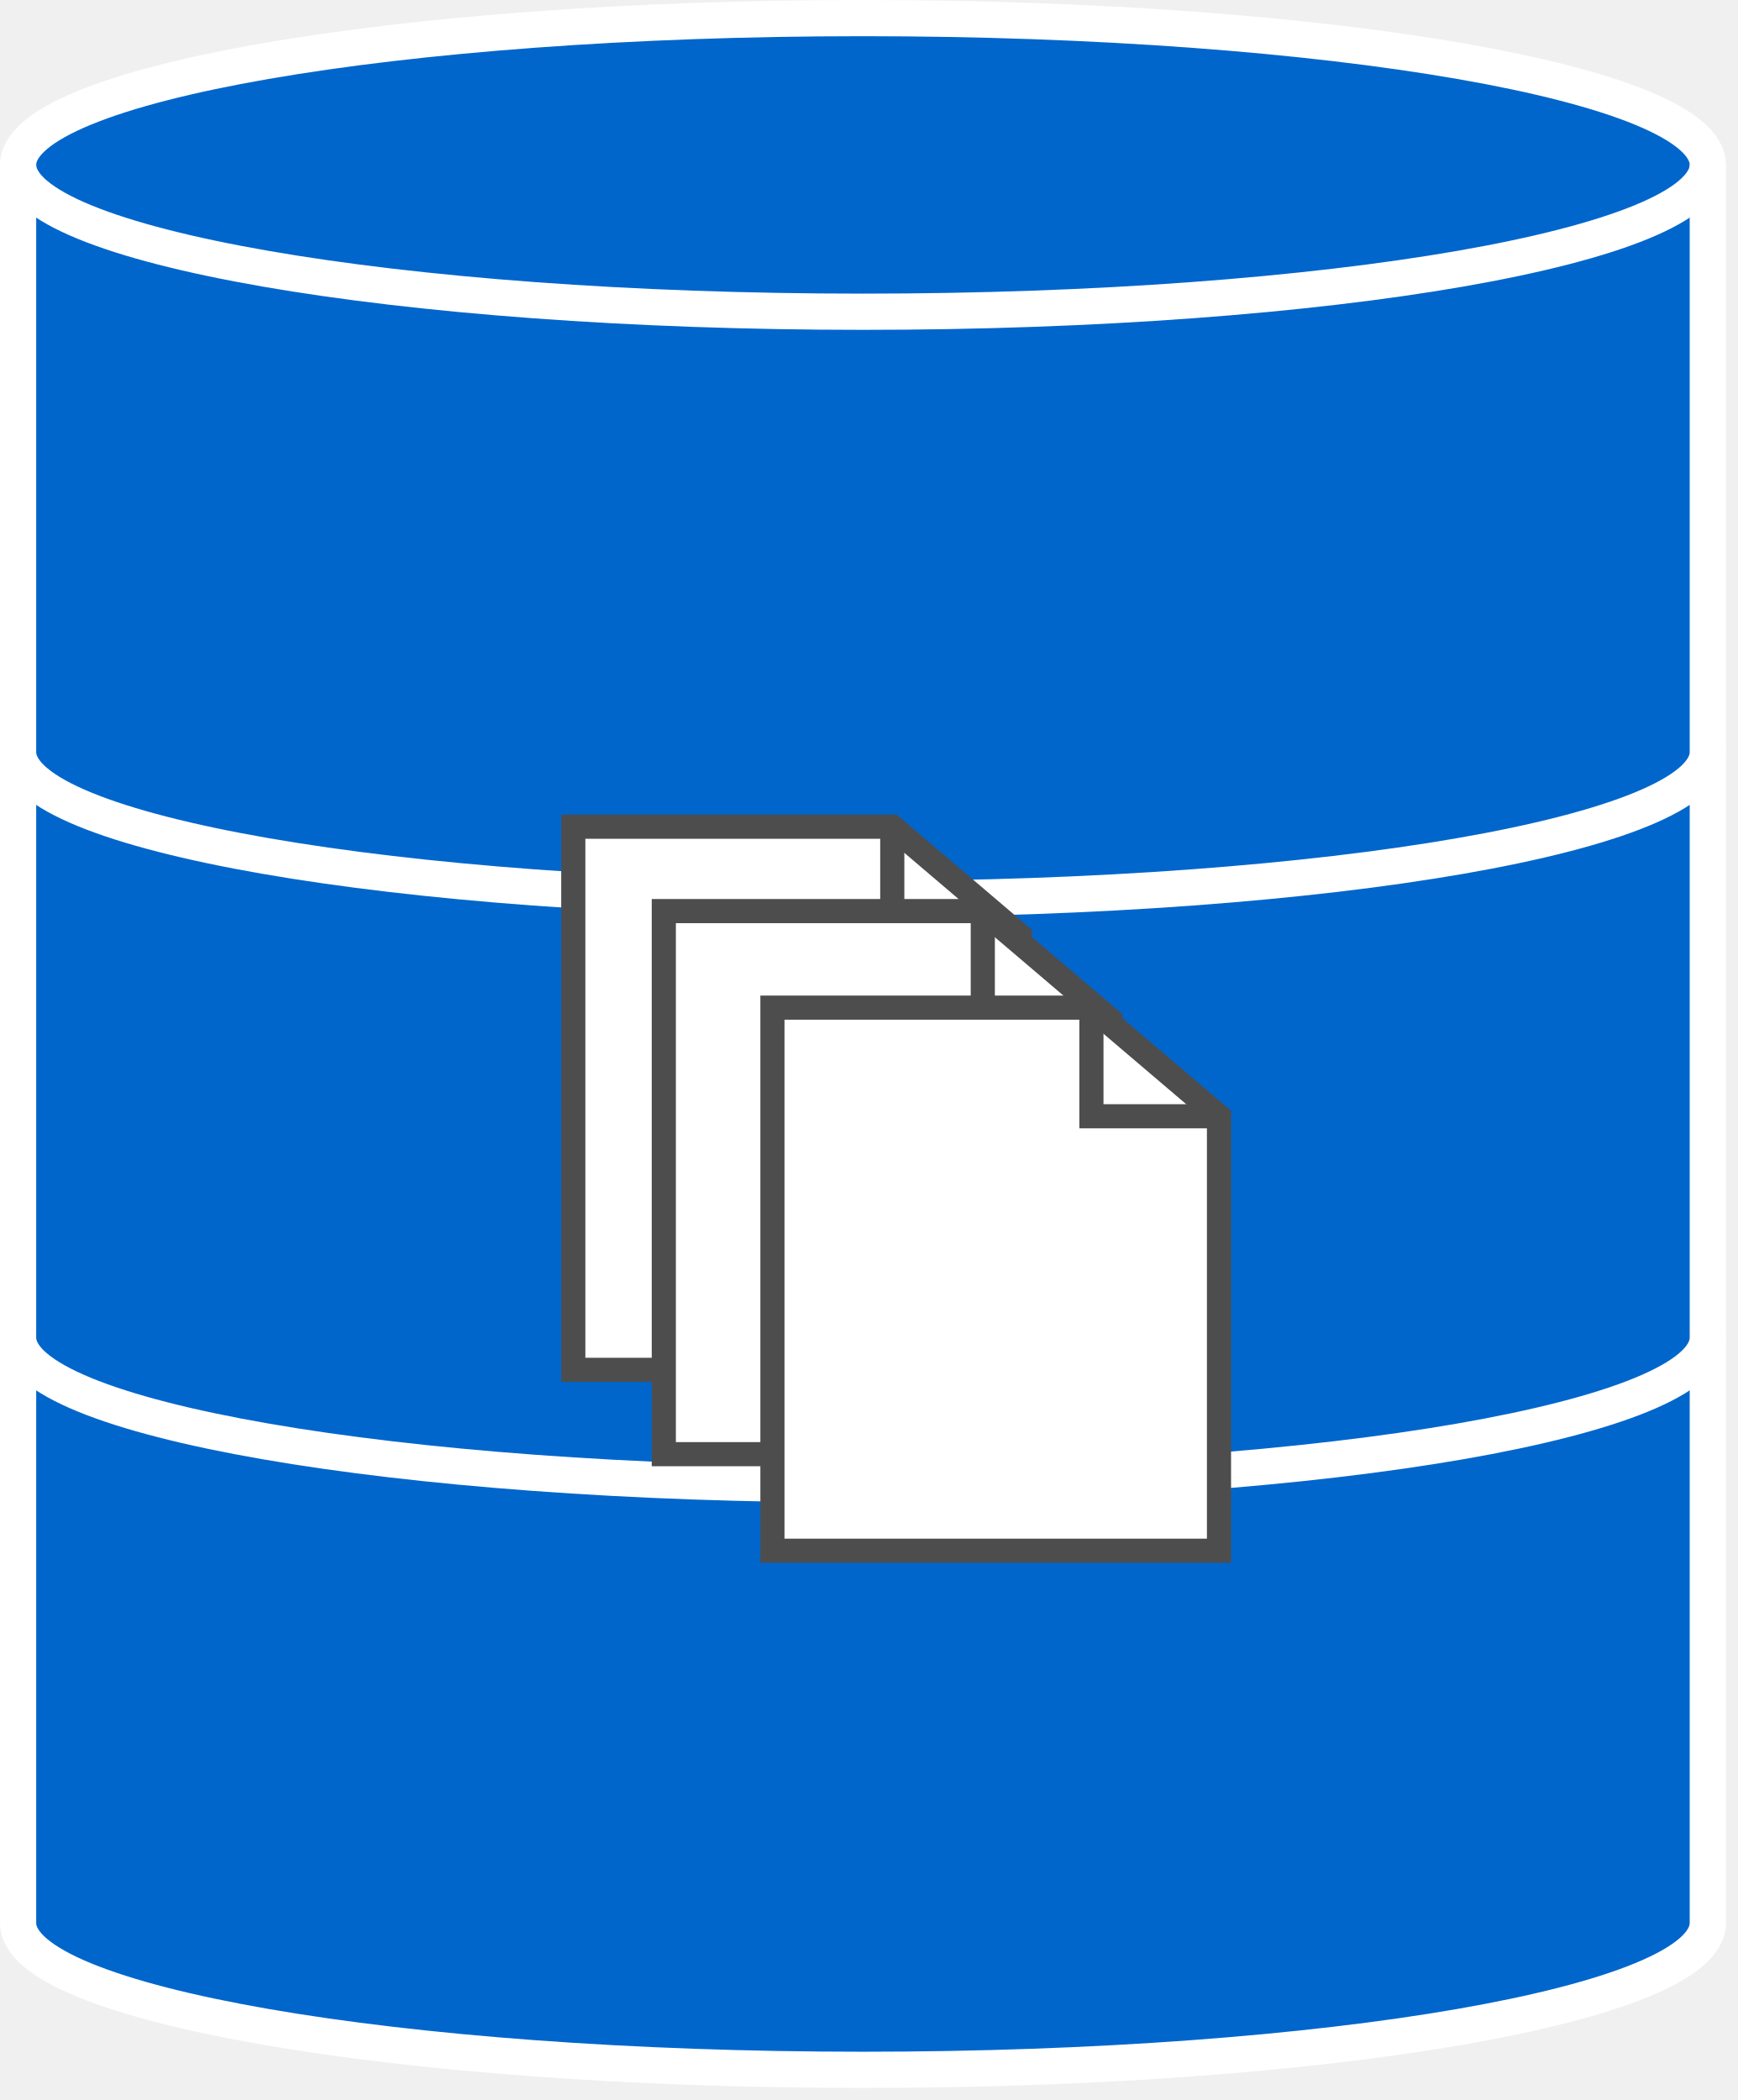
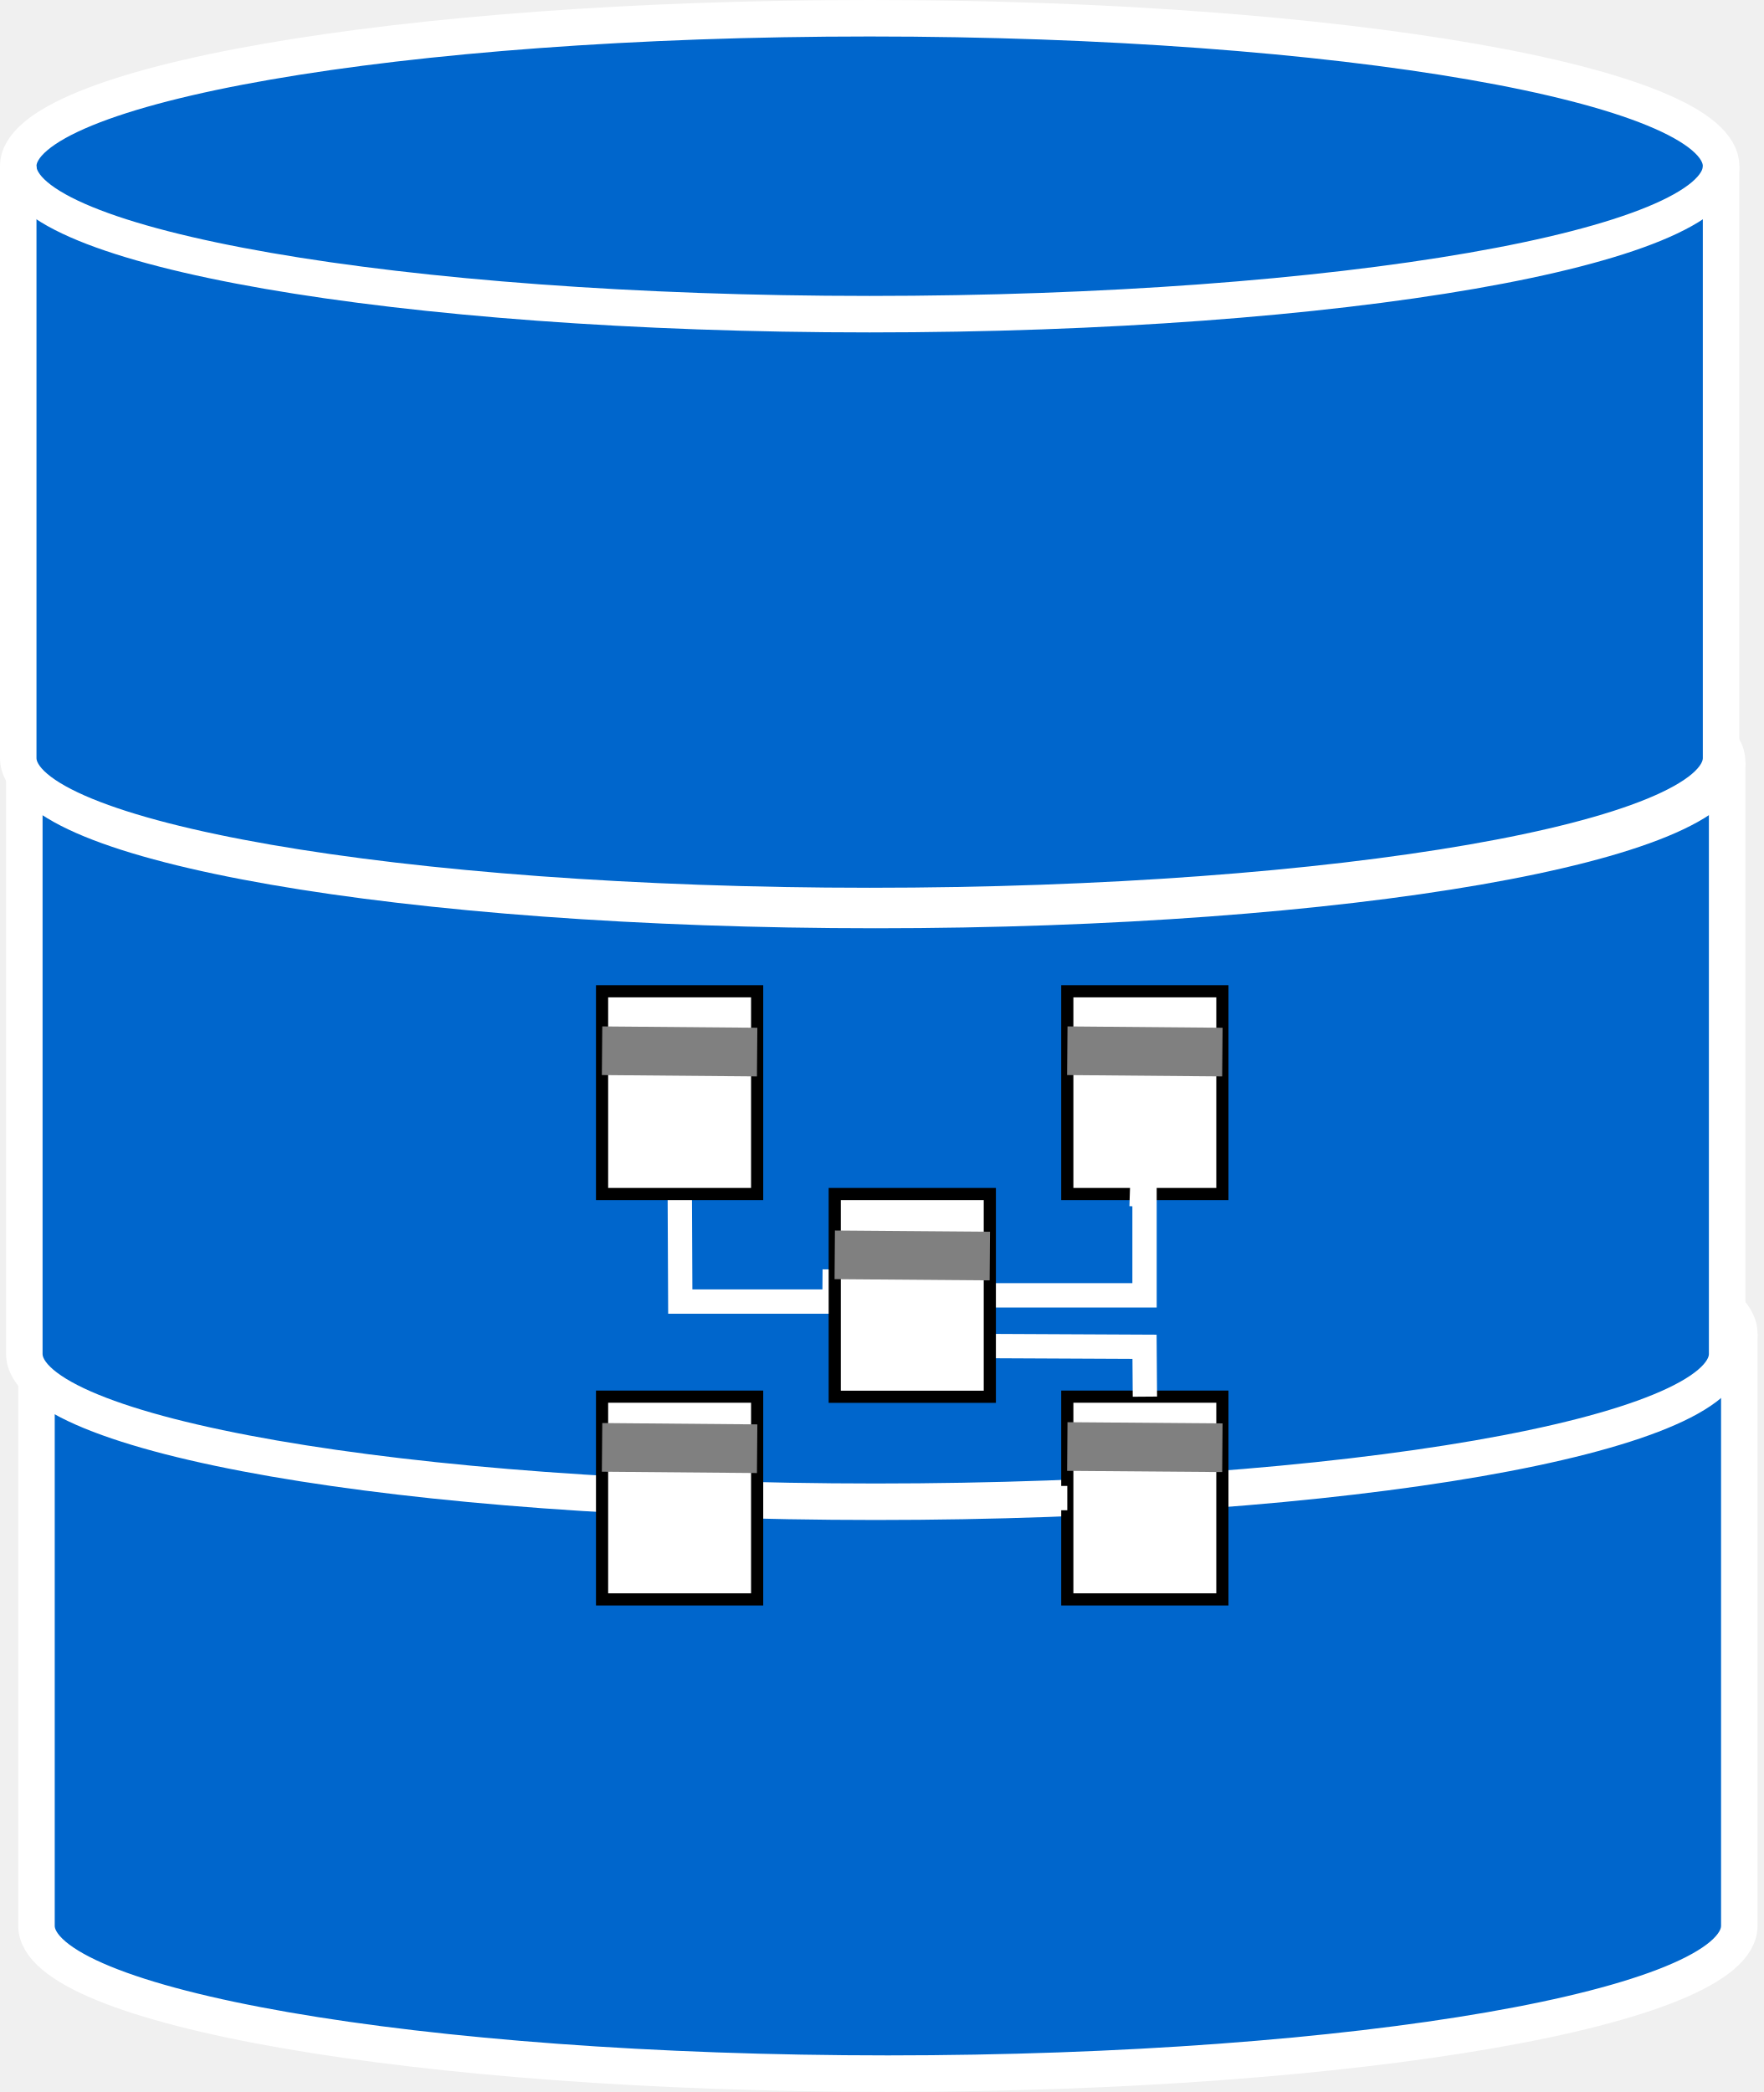
- <svg xmlns="http://www.w3.org/2000/svg" host="65bd71144e" version="1.1" width="144px" height="174px" viewBox="-0.5 -0.5 144 174" content="&lt;mxfile&gt;&lt;diagram id=&quot;dEtSK-sifGbha0X227S2&quot; name=&quot;Page-1&quot;&gt;7VfbjpswEP0aHosAYy6PDXvpQytV2oc+O9gBaw2DjBOS/fraYIhJdtVKvaxWCpEiz5kZDzPnJAYPFc3xUZKu/gaUCS8K6NFDd14UIRzobwOcJuBTGOIJqSSnExaegSf+wixoE6s9p6xfBSoAoXi3BktoW1aqFUakhGEdtgOxrtqRil0BTyUR1+gPTlU9oXEQnPEvjFe1unA0ZI61QF8TCoMDoXsPFRJATavmWDBhZjePZcp7eMO73JdkrfqdBJRNGQci9rY3e2PqNDfbKwnPS5/IQ5taNUIvQ73UDXQmrjlWhmp/J2AoayKVT4kiW9Jr52aouWJPHSlN5KDjNLbjQhQgQI5FUBAkSVGYDcdqjudhvLRHk6kIb5nBA21f92rbPzCp2NGBbO+PDBqm5EmHzN6ZGCtEnKV+EMYYhUGMcI7shsOZ4zC2GbXDbxr5eYbjJMtxEgdJZodKrMqqpe6ZCb2wZLxBTH4jxiUGZT4O0ijBOArTPMHvRsxc5kbMNI48eD8qkl9T4QzeNMn1f/hXsmXiO/RccWi1bwtKQaMDiOCVAUo9HjOzjTCRG1I+VxL2LXVGvBsvZ9PPNldBt1AyCyB6jaT4znwmPUxHgGGIkr5m1BqXSuHQpz7XpPY+hXLfjCxeymIhv4ED2Y5jMM1L1vMX1wZl1LbY+oRmrs0od017kDrI39DSTOD8I8fplZZQei2lGP+5dnB4086H1g5GPl6rJ0F+nv8/AUU3AX1oASXRpYDS8B8KSJvnx/rR57wbofuf&lt;/diagram&gt;&lt;/mxfile&gt;">
+ <svg xmlns="http://www.w3.org/2000/svg" host="65bd71144e" version="1.1" width="145px" height="172px" viewBox="-0.5 -0.5 145 172" content="&lt;mxfile&gt;&lt;diagram id=&quot;dEtSK-sifGbha0X227S2&quot; name=&quot;Page-1&quot;&gt;7Vpbb+MoFP41eUXcsR+3mXb2ZaWR+rAzj0xMY2scEzm0SfbXL46xDXE8cRO3jTSlUmUOcIBzvnNDmZH5ave1lOv0H52ofIZhspuRLzOMGaT2f0XY14RY1P1lmSU1BXWEx+w/5YjQUZ+zRG2CiUbr3GTrkLjQRaEWJqDJstTbcNqTzsNd13KpeoTHhcz71H+zxKQ1lULY0f9W2TI1RwMr2cx1hE0qE731SOR+Rual1qb+Wu3mKq8k14ilXvcwMNqeq1SFGbOARPWKF5k/u7u5g5l9c9mNKfWv9p5kRu5Ss8rtJ7Kf9gLrat5qt6wUDZ5yvV2ksjQgkUb+lBs7eLdNM6Me13JRzdzaeZb2lOX5XOe6PGxCIOR8Pq8YHnbzRh4OzY5YZRqZFaqiQ9vv39Vd/0WVRu08krv7V6VXypR7O6UZhRiwepEDIos4gJAygiAlLCaO5bbTMqJOd6mnYYFBHDHKo5hxCnnkxCodzpbtzp0u7IdTx4Bq4j9cNehYNSSyQhaYM4aRiDn7MNU02/y5qgkUQ2P4YaqI+HlVLEv9vB64ZBsj5M9mOhwQ0bA8aBwCVfTlwVBfHAxOcH/Wu65KbKxyXV2aVC91IfP7jnpn5VEkKnGI8HCpdpn5XpGt6dW9H97Il51bcejsm05hj/zd7/zoOFTdbtmh16wbhmxoOviwMvmrCtu2W+hC1ZSHrJKKB+rq4oNxsAZKX4elyqXJXsKFpzTiln7TmWXZ6p4DIkI3hShgJIZQwBijOOKchDw3+rlcKMfGD81HnFEMEA5ZYwys/yMUUsxshIqRCFkbWS6V6bG2opN7b9q6mrD5zZ3CTRk47EWjmHAkIKZnjv2K1fajPlyH9VY1o+DPRuQvIdpPeVXPAgbdxBgs+f4PgwYXvskjDnjQJnCBfEQ0ej8Z7JrEEuATAfodpULfwjEizy12TvKcYwQUEt85ootd4zlHeODzTZWZlVcb8vv+dLS/tPI7uKsmA6tptZ/x0XetX32ti6IU8GPnyH7rl06sOIZdyOFq38SbxOpG7dJJgRBA/CY+0moFuR2rnSqdOWezk5knFyfMcyB1HW2eo/2tuCW03yS26XkJ9bHiSSQUXw9wEaz+LoR9CEJ6XU7t1z0nysCGdmXq7amuKbwA9Bs9UtrZzLupZ0EUo071jIdsBrLsCyJEc/xPREyDCIYmhcNgyHw/gIx43fgEyMUAIcIWp15jUwHEMrYlege96M0AMqL+/QTINTHFqpLDqIUIFq/EiAe1twJBhPo6nzppFmNUfXHF6r05thn3qHz7rYraa7PmAfcjeq+FNkNFXiwRF7ogwcGr+E70UniqDI+BFxonL6obbd1GmTH8VDvwtvBRpceI4uwzTIw3ZIJAdGTIGAEhaNw2eqEln3r2RyEixr36nzcu2+1+aVBP736sQe7/Bw==&lt;/diagram&gt;&lt;/mxfile&gt;">
  <defs />
  <g>
-     <path d="M 1 158.84 L 1 110.18 C 1 103.46 32.34 98.01 71 98.01 C 109.66 98.01 141 103.46 141 110.18 L 141 158.84 C 141 165.55 109.66 171 71 171 C 32.34 171 1 165.55 1 158.84 Z" fill="#0066cc" stroke="#ffffff" stroke-width="3" stroke-miterlimit="10" pointer-events="all" />
-     <path d="M 1 110.18 C 1 116.9 32.34 122.34 71 122.34 C 109.66 122.34 141 116.9 141 110.18" fill="none" stroke="#ffffff" stroke-width="3" stroke-miterlimit="10" pointer-events="all" />
-     <path d="M 1 110.33 L 1 61.67 C 1 54.95 32.34 49.51 71 49.51 C 109.66 49.51 141 54.95 141 61.67 L 141 110.33 C 141 117.05 109.66 122.49 71 122.49 C 32.34 122.49 1 117.05 1 110.33 Z" fill="#0066cc" stroke="#ffffff" stroke-width="3" stroke-miterlimit="10" pointer-events="all" />
-     <path d="M 1 61.67 C 1 68.39 32.34 73.84 71 73.84 C 109.66 73.84 141 68.39 141 61.67" fill="none" stroke="#ffffff" stroke-width="3" stroke-miterlimit="10" pointer-events="all" />
+     <path d="M 2.5 157.83 L 2.5 109.17 C 2.5 102.45 33.84 97 72.5 97 C 111.16 97 142.5 102.45 142.5 109.17 L 142.5 157.83 C 142.5 164.54 111.16 169.99 72.5 169.99 C 33.84 169.99 2.5 164.54 2.5 157.83 Z" fill="#0066cc" stroke="#ffffff" stroke-width="3" stroke-miterlimit="10" pointer-events="all" />
+     <path d="M 2.5 109.17 C 2.5 115.89 33.84 121.33 72.5 121.33 C 111.16 121.33 142.5 115.89 142.5 109.17" fill="none" stroke="#ffffff" stroke-width="3" stroke-miterlimit="10" pointer-events="all" />
+     <path d="M 1.5 110.81 L 1.5 62.15 C 1.5 55.43 32.84 49.99 71.5 49.99 C 110.16 49.99 141.5 55.43 141.5 62.15 L 141.5 110.81 C 141.5 117.53 110.16 122.97 71.5 122.97 C 32.84 122.97 1.5 117.53 1.5 110.81 Z" fill="#0066cc" stroke="#ffffff" stroke-width="3" stroke-miterlimit="10" pointer-events="all" />
+     <path d="M 1.5 62.15 C 1.5 68.87 32.84 74.32 71.5 74.32 C 110.16 74.32 141.5 68.87 141.5 62.15" fill="none" stroke="#ffffff" stroke-width="3" stroke-miterlimit="10" pointer-events="all" />
    <path d="M 1 61.82 L 1 13.16 C 1 6.45 32.34 1 71 1 C 109.66 1 141 6.45 141 13.16 L 141 61.82 C 141 68.54 109.66 73.99 71 73.99 C 32.34 73.99 1 68.54 1 61.82 Z" fill="#0066cc" stroke="#ffffff" stroke-width="3" stroke-miterlimit="10" pointer-events="all" />
    <path d="M 1 13.16 C 1 19.88 32.34 25.33 71 25.33 C 109.66 25.33 141 19.88 141 13.16" fill="none" stroke="#ffffff" stroke-width="3" stroke-miterlimit="10" pointer-events="all" />
-     <path d="M 47 68 L 73.43 68 L 84 77 L 84 113 L 47 113 Z" fill="#ffffff" stroke="#4d4d4d" stroke-width="2" stroke-miterlimit="10" pointer-events="all" />
-     <path d="M 73.43 68 L 73.43 77 L 84 77" fill="none" stroke="#4d4d4d" stroke-width="2" stroke-miterlimit="10" pointer-events="all" />
-     <path d="M 54.5 74.99 L 80.93 74.99 L 91.5 83.99 L 91.5 119.99 L 54.5 119.99 Z" fill="#ffffff" stroke="#4d4d4d" stroke-width="2" stroke-miterlimit="10" pointer-events="all" />
-     <path d="M 80.93 74.99 L 80.93 83.99 L 91.5 83.99" fill="none" stroke="#4d4d4d" stroke-width="2" stroke-miterlimit="10" pointer-events="all" />
-     <path d="M 63.5 82.99 L 89.93 82.99 L 100.5 91.99 L 100.5 127.99 L 63.5 127.99 Z" fill="#ffffff" stroke="#4d4d4d" stroke-width="2" stroke-miterlimit="10" pointer-events="all" />
-     <path d="M 89.93 82.99 L 89.93 91.99 L 100.5 91.99" fill="none" stroke="#4d4d4d" stroke-width="2" stroke-miterlimit="10" pointer-events="all" />
+     <path d="M 55.38 95.54 L 55.43 106.51 L 68.11 106.51 L 68.13 103.87" fill="none" stroke="#ffffff" stroke-width="2" stroke-miterlimit="10" pointer-events="none" />
+     <rect x="49" y="81" width="12.75" height="16.67" fill="rgb(255, 255, 255)" stroke="rgb(0, 0, 0)" pointer-events="none" />
+     <rect x="87.25" y="81" width="12.75" height="16.67" fill="rgb(255, 255, 255)" stroke="rgb(0, 0, 0)" pointer-events="none" />
+     <path d="M 80.88 106 L 93.6 106 L 93.6 97.71 L 92.39 97.67" fill="none" stroke="#ffffff" stroke-width="2" stroke-miterlimit="10" pointer-events="none" />
+     <rect x="87.25" y="114.33" width="12.75" height="16.67" fill="rgb(255, 255, 255)" stroke="rgb(0, 0, 0)" pointer-events="none" />
+     <path d="M 61.75 122.67 L 87.25 122.67" fill="none" stroke="#ffffff" stroke-width="2" stroke-miterlimit="10" pointer-events="none" />
+     <rect x="49" y="114.33" width="12.75" height="16.67" fill="rgb(255, 255, 255)" stroke="rgb(0, 0, 0)" pointer-events="none" />
+     <path d="M 61.75 86 L 49 85.89" fill="none" stroke="#808080" stroke-width="4" stroke-miterlimit="10" pointer-events="none" />
+     <path d="M 100 86 L 87.25 85.89" fill="none" stroke="#808080" stroke-width="4" stroke-miterlimit="10" pointer-events="none" />
+     <path d="M 100 118.53 L 87.25 118.43" fill="none" stroke="#808080" stroke-width="4" stroke-miterlimit="10" pointer-events="none" />
+     <path d="M 61.75 118.61 L 49 118.5" fill="none" stroke="#808080" stroke-width="4" stroke-miterlimit="10" pointer-events="none" />
+     <path d="M 80.88 110.17 L 93.6 110.23 L 93.63 114.33" fill="none" stroke="#ffffff" stroke-width="2" stroke-miterlimit="10" pointer-events="none" />
+     <rect x="68.13" y="97.67" width="12.75" height="16.67" fill="rgb(255, 255, 255)" stroke="rgb(0, 0, 0)" pointer-events="none" />
+     <path d="M 80.88 102.77 L 68.13 102.67" fill="none" stroke="#808080" stroke-width="4" stroke-miterlimit="10" pointer-events="none" />
  </g>
</svg>
